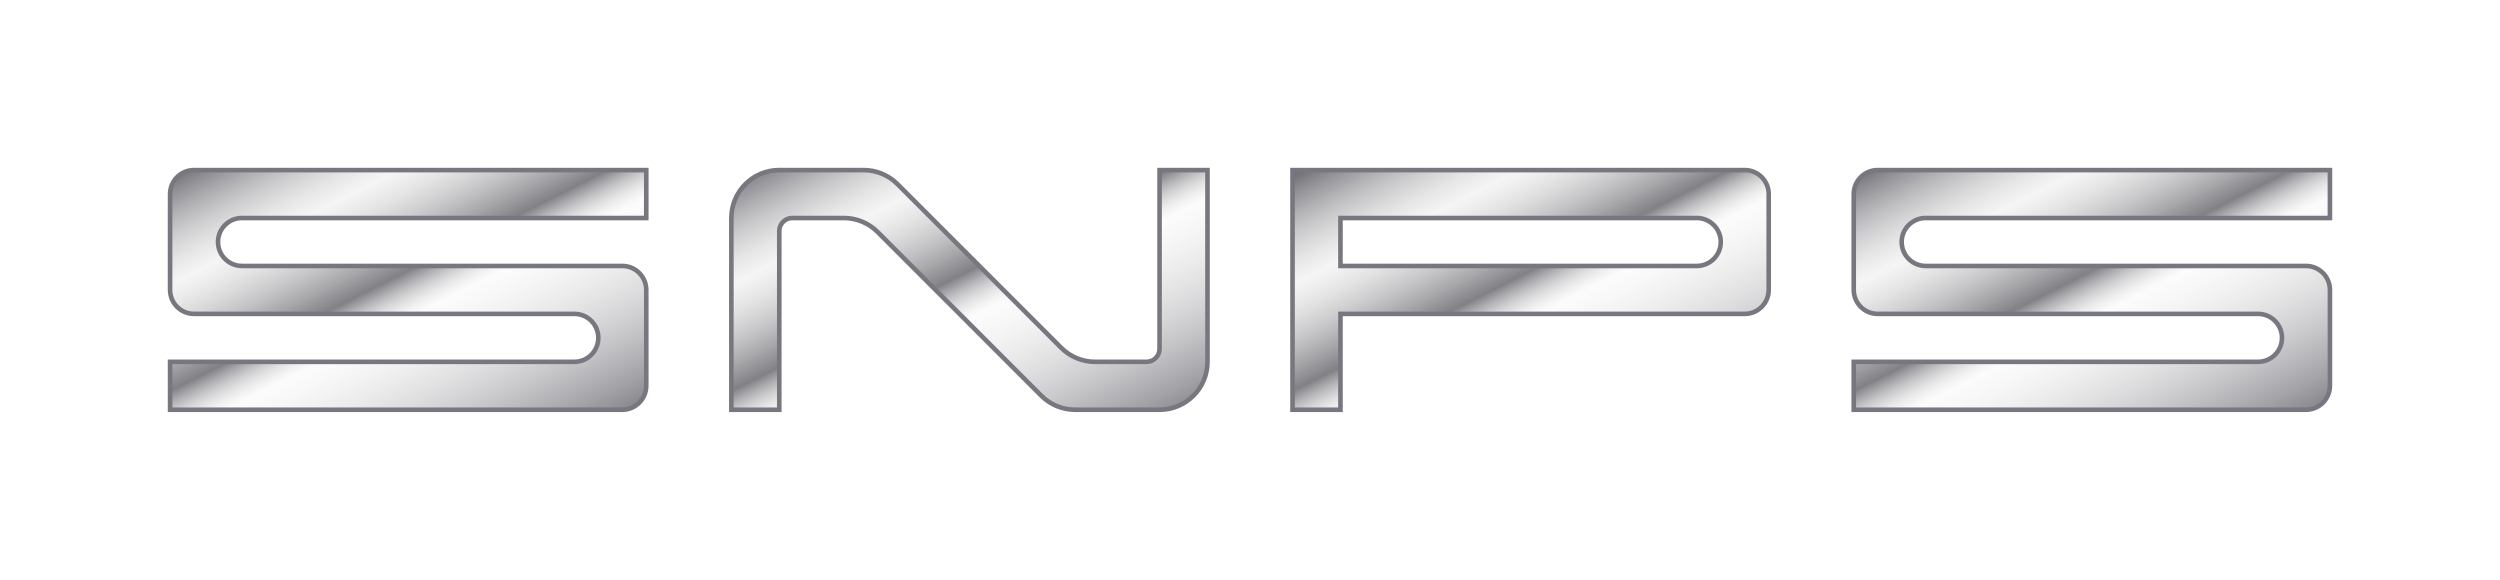
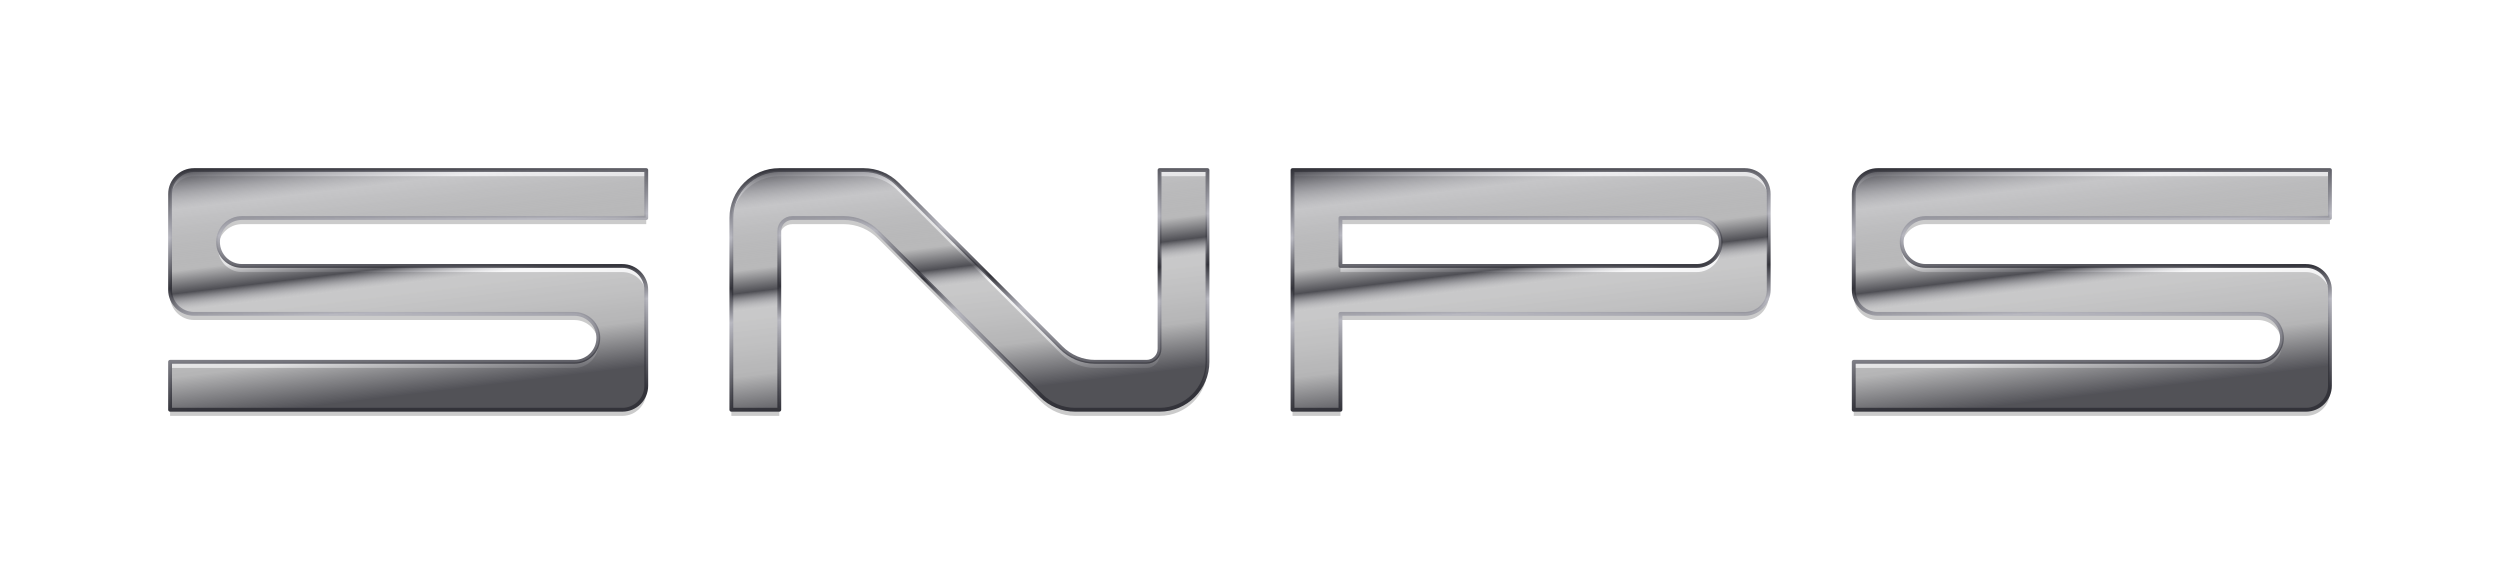
- <svg xmlns="http://www.w3.org/2000/svg" width="489.2" height="113.46" viewBox="0 0 489.2 113.46">
+ <svg xmlns="http://www.w3.org/2000/svg" width="489.200" height="113.460" viewBox="0 0 489.200 113.460">
  <defs>
-     <linearGradient id="silver" x2=".2" y2="1">
+     <linearGradient id="si-silver" x1="0" y1="0" x2=".18" y2="1">
      <stop stop-color="#fafafa" />
-       <stop offset=".2" stop-color="#5d5d5d" />
-       <stop offset=".46" stop-color="#f7f7f7" />
-       <stop offset=".52" stop-color="#777" />
-       <stop offset=".82" stop-color="#eee" />
-       <stop offset="1" stop-color="#b6b6b6" />
+       <stop offset=".18" stop-color="#77777c" />
+       <stop offset=".41" stop-color="#f8f8fa" />
+       <stop offset=".49" stop-color="#68686e" />
+       <stop offset=".7" stop-color="#dfdfe2" />
+       <stop offset="1" stop-color="#b2b2b8" />
    </linearGradient>
-     <linearGradient id="glass" x2="1" y2="1">
-       <stop stop-color="#55555d" stop-opacity=".9" />
-       <stop offset=".24" stop-color="#dddddd" stop-opacity=".3" />
-       <stop offset=".46" stop-color="#6a6a70" stop-opacity=".85" />
-       <stop offset=".56" stop-color="#eeeeee" stop-opacity=".2" />
-       <stop offset="1" stop-color="#686870" stop-opacity=".85" />
+     <linearGradient id="si-glass" x1="0" y1="0" x2=".24" y2="1">
+       <stop stop-color="#33333a" stop-opacity=".92" />
+       <stop offset=".16" stop-color="#b8b8c0" stop-opacity=".26" />
+       <stop offset=".4" stop-color="#33333a" stop-opacity=".12" />
+       <stop offset=".49" stop-color="#33333a" stop-opacity=".82" />
+       <stop offset=".56" stop-color="#b8b8c0" stop-opacity=".1" />
+       <stop offset=".82" stop-color="#33333a" stop-opacity=".15" />
+       <stop offset="1" stop-color="#33333a" stop-opacity=".8" />
    </linearGradient>
-     <linearGradient id="frost" x2="1" y2="1">
-       <stop stop-color="#fff" stop-opacity=".95" />
-       <stop offset="1" stop-color="#999" stop-opacity=".6" />
+     <linearGradient id="si-frost" x2=".8" y2="1">
+       <stop stop-color="#33333a" stop-opacity=".85" />
+       <stop offset="1" stop-color="#b8b8c0" stop-opacity=".5" />
+     </linearGradient>
+     <linearGradient id="si-edge" x2=".1" y2="1">
+       <stop stop-color="#33333a" />
+       <stop offset=".28" stop-color="#b8b8c0" />
+       <stop offset=".49" stop-color="#33333a" />
+       <stop offset=".63" stop-color="#b8b8c0" />
+       <stop offset="1" stop-color="#33333a" />
    </linearGradient>
  </defs>
-   <g color="#111111" fill="url(#glass)" stroke="#77777f" stroke-width=".9">
+   <g transform="translate(0 1.2)" fill="#111111" opacity=".22">
+     <path d="M117.08,42.66h9.38v-9.38H37.97c-2.59,0-4.69,2.1-4.69,4.69v18.76c0,2.59,2.1,4.69,4.69,4.69h4.69s69.73,0,69.73,0c2.59,0,4.69,2.1,4.69,4.69h0c0,2.59-2.1,4.69-4.69,4.69H42.66s-9.38,0-9.38,0v9.38h88.49c2.59,0,4.69-2.1,4.69-4.69v-18.76c0-2.59-2.1-4.69-4.69-4.69h-4.69s-69.73,0-69.73,0c-2.59,0-4.69-2.1-4.69-4.69h0c0-2.59,2.1-4.69,4.69-4.69h69.73Z" />
+     <path d="M226.9,33.28v34.98c0,1.4-1.14,2.54-2.54,2.54h-10.08c-2.49,0-4.87-.99-6.63-2.75l-6.63-6.63-6.64-6.63-12.13-12.13h0l-6.63-6.63c-1.76-1.76-4.14-2.75-6.63-2.75h-9.37s-7.13,0-7.13,0h0c-5.18,0-9.38,4.2-9.38,9.38h0s0,0,0,0v37.52h9.38v-34.98c0-1.4,1.14-2.54,2.54-2.54h10.09c2.49,0,4.87.99,6.63,2.75l16.01,16.01,6.63,6.64,2.74,2.74,6.63,6.63c1.76,1.76,4.14,2.75,6.63,2.75h9.39s7.12,0,7.12,0h0c5.18,0,9.38-4.2,9.38-9.38h0v-37.52h-9.38Z" />
+     <path d="M252.92,33.28v46.9h9.38v-18.76h79.11c2.59,0,4.69-2.1,4.69-4.69v-18.76c0-2.59-2.1-4.69-4.69-4.69h-88.49ZM332.03,52.04h-69.73v-9.38h69.73c2.59,0,4.69,2.1,4.69,4.69h0c0,2.59-2.1,4.69-4.69,4.69Z" />
+     <path d="M372.12,47.35h0c0,2.59,2.1,4.69,4.69,4.69h74.42c2.59,0,4.69,2.1,4.69,4.69v18.76c0,2.59-2.1,4.69-4.69,4.69h-88.49v-9.38h79.11c2.59,0,4.69-2.1,4.69-4.69h0c0-2.59-2.1-4.69-4.69-4.69h-74.42c-2.59,0-4.69-2.1-4.69-4.69v-18.76c0-2.59,2.1-4.69,4.69-4.69h88.49v9.38h-79.11c-2.59,0-4.69,2.1-4.69,4.69Z" />
+   </g>
+   <g fill="url(#si-glass)" stroke="url(#si-edge)" stroke-width=".75" stroke-linejoin="round" paint-order="stroke fill">
+     <path d="M117.08,42.66h9.38v-9.38H37.97c-2.59,0-4.69,2.1-4.69,4.69v18.76c0,2.59,2.1,4.69,4.69,4.69h4.69s69.73,0,69.73,0c2.59,0,4.69,2.1,4.69,4.69h0c0,2.59-2.1,4.69-4.69,4.69H42.66s-9.38,0-9.38,0v9.38h88.49c2.59,0,4.69-2.1,4.69-4.69v-18.76c0-2.59-2.1-4.69-4.69-4.69h-4.69s-69.73,0-69.73,0c-2.59,0-4.69-2.1-4.69-4.69h0c0-2.59,2.1-4.69,4.69-4.69h69.73Z" />
+     <path d="M226.9,33.28v34.98c0,1.4-1.14,2.54-2.54,2.54h-10.08c-2.49,0-4.87-.99-6.63-2.75l-6.63-6.63-6.64-6.63-12.13-12.13h0l-6.63-6.63c-1.76-1.76-4.14-2.75-6.63-2.75h-9.37s-7.13,0-7.13,0h0c-5.18,0-9.38,4.2-9.38,9.38h0s0,0,0,0v37.52h9.38v-34.98c0-1.4,1.14-2.54,2.54-2.54h10.09c2.49,0,4.87.99,6.63,2.75l16.01,16.01,6.63,6.64,2.74,2.74,6.63,6.63c1.76,1.76,4.14,2.75,6.63,2.75h9.39s7.12,0,7.12,0h0c5.18,0,9.38-4.2,9.38-9.38h0v-37.52h-9.38Z" />
+     <path d="M252.92,33.28v46.9h9.38v-18.76h79.11c2.59,0,4.69-2.1,4.69-4.69v-18.76c0-2.59-2.1-4.69-4.69-4.69h-88.49ZM332.03,52.04h-69.73v-9.38h69.73c2.59,0,4.69,2.1,4.69,4.69h0c0,2.59-2.1,4.69-4.69,4.69Z" />
+     <path d="M372.12,47.35h0c0,2.59,2.1,4.69,4.69,4.69h74.42c2.59,0,4.69,2.1,4.69,4.69v18.76c0,2.59-2.1,4.69-4.69,4.69h-88.49v-9.38h79.11c2.59,0,4.69-2.1,4.69-4.69h0c0-2.59-2.1-4.69-4.69-4.69h-74.42c-2.59,0-4.69-2.1-4.69-4.69v-18.76c0-2.59,2.1-4.69,4.69-4.69h88.49v9.38h-79.11c-2.59,0-4.69,2.1-4.69,4.69Z" />
+   </g>
+   <g fill="none" stroke="url(#si-edge)" stroke-width=".22" opacity=".9">
    <path d="M117.08,42.66h9.38v-9.38H37.97c-2.59,0-4.69,2.1-4.69,4.69v18.76c0,2.59,2.1,4.69,4.69,4.69h4.69s69.73,0,69.73,0c2.59,0,4.69,2.1,4.69,4.69h0c0,2.59-2.1,4.69-4.69,4.69H42.66s-9.38,0-9.38,0v9.38h88.49c2.59,0,4.69-2.1,4.69-4.69v-18.76c0-2.59-2.1-4.69-4.69-4.69h-4.69s-69.73,0-69.73,0c-2.59,0-4.69-2.1-4.69-4.69h0c0-2.59,2.1-4.69,4.69-4.69h69.73Z" />
    <path d="M226.9,33.28v34.98c0,1.4-1.14,2.54-2.54,2.54h-10.08c-2.49,0-4.87-.99-6.63-2.75l-6.63-6.63-6.64-6.63-12.13-12.13h0l-6.63-6.63c-1.76-1.76-4.14-2.75-6.63-2.75h-9.37s-7.13,0-7.13,0h0c-5.18,0-9.38,4.2-9.38,9.38h0s0,0,0,0v37.52h9.38v-34.98c0-1.4,1.14-2.54,2.54-2.54h10.09c2.49,0,4.87.99,6.63,2.75l16.01,16.01,6.63,6.64,2.74,2.74,6.63,6.63c1.76,1.76,4.14,2.75,6.63,2.75h9.39s7.12,0,7.12,0h0c5.18,0,9.38-4.2,9.38-9.38h0v-37.52h-9.38Z" />
    <path d="M252.92,33.28v46.9h9.38v-18.76h79.11c2.59,0,4.69-2.1,4.69-4.69v-18.76c0-2.59-2.1-4.69-4.69-4.69h-88.49ZM332.03,52.04h-69.73v-9.38h69.73c2.59,0,4.69,2.1,4.69,4.69h0c0,2.59-2.1,4.69-4.69,4.69Z" />
    <path d="M372.12,47.35h0c0,2.59,2.1,4.69,4.69,4.69h74.42c2.59,0,4.69,2.1,4.69,4.69v18.76c0,2.59-2.1,4.69-4.69,4.69h-88.49v-9.38h79.11c2.59,0,4.69-2.1,4.69-4.69h0c0-2.59-2.1-4.69-4.69-4.69h-74.42c-2.59,0-4.69-2.1-4.69-4.69v-18.76c0-2.59,2.1-4.69,4.69-4.69h88.49v9.38h-79.11c-2.59,0-4.69,2.1-4.69,4.69Z" />
  </g>
</svg>
